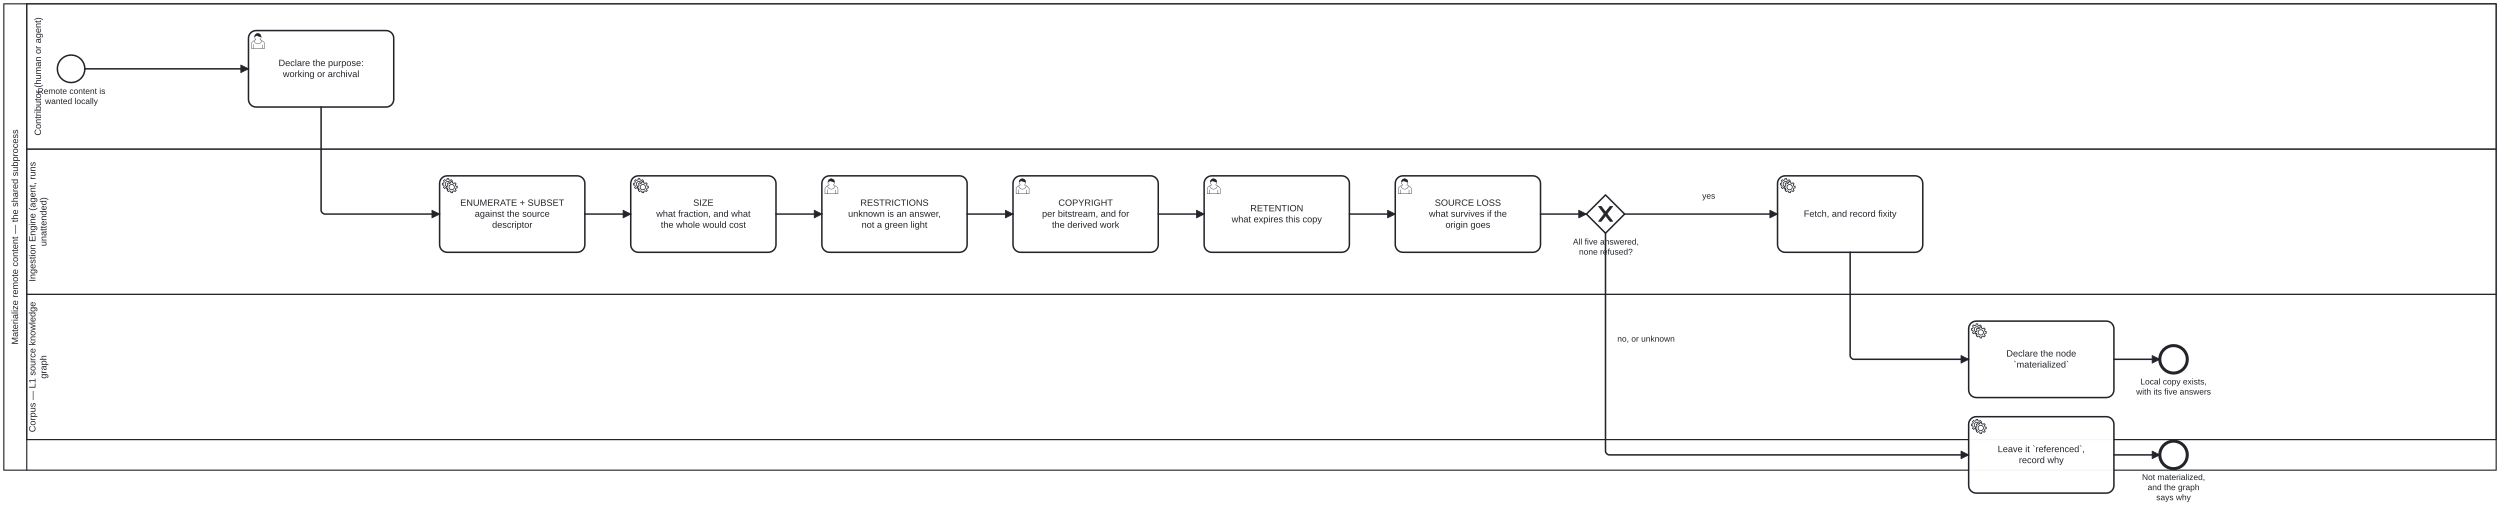
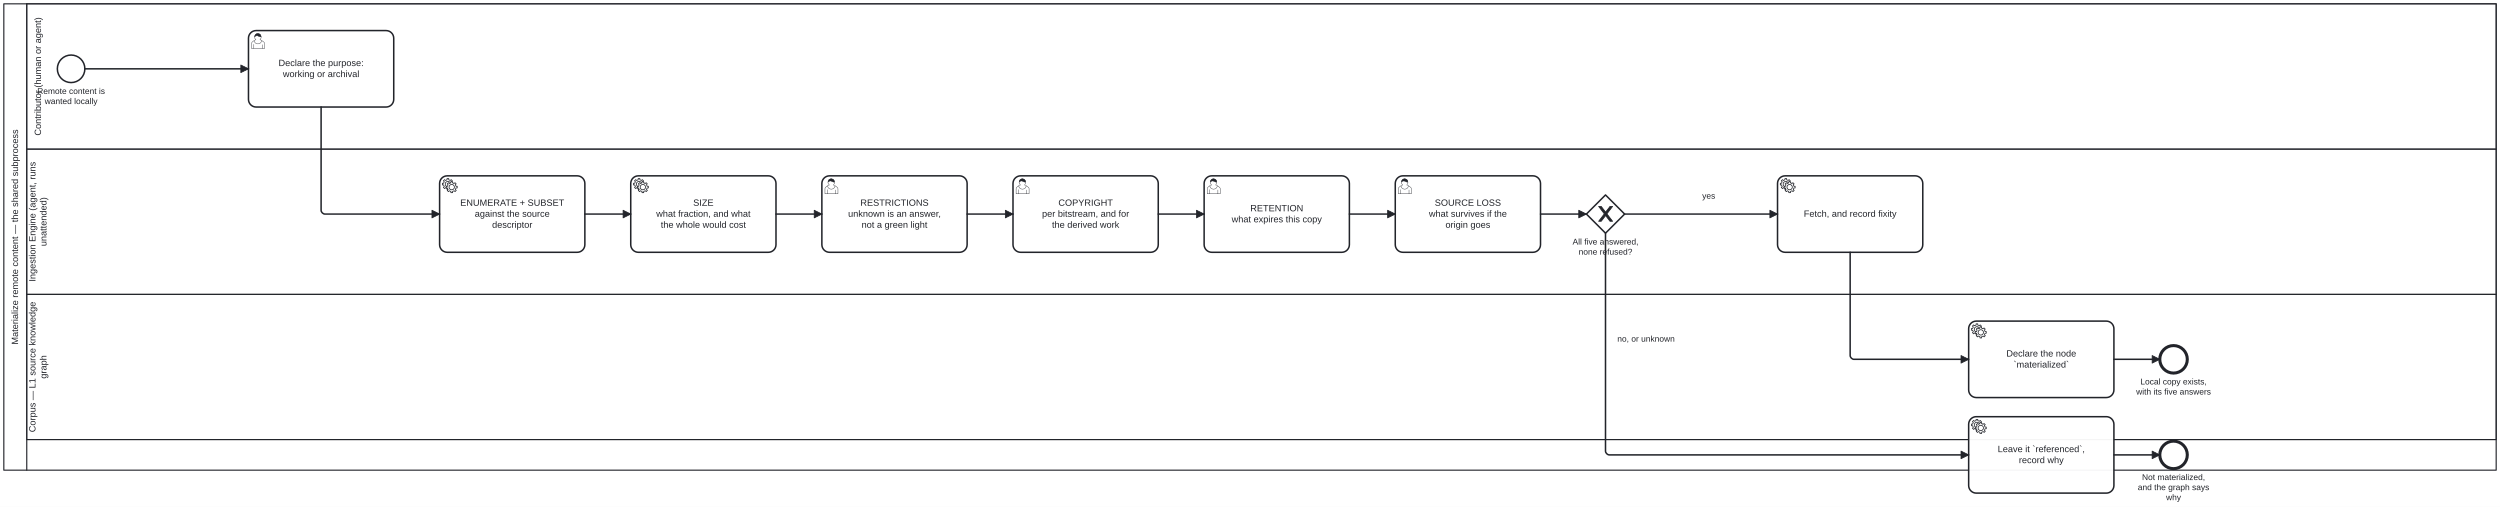
<svg xmlns="http://www.w3.org/2000/svg" width="100%" style="max-width:100%;height:auto" viewBox="125 55 3270 663" version="1.1">
  <rect x="125" y="55" width="3270" height="663" fill="#ffffff" />
  <g class="djs-group">
    <g class="djs-element djs-shape" data-element-id="Participant_MaterializeRemote" style="display: block;" transform="matrix(1 0 0 1 130 60)">
      <g class="djs-visual">
        <rect x="0" y="0" width="3260" height="610" rx="0" ry="0" style="stroke-linecap: round; stroke-linejoin: round; stroke: rgb(34, 36, 42); stroke-width: 1.5px; fill: white; fill-opacity: 0.95;" />
        <path style="fill: none; stroke-linecap: round; stroke-linejoin: round; stroke: rgb(34, 36, 42); stroke-width: 1.5px;" d="M30,0L30,610" />
        <text lineHeight="1.2" class="djs-label" style="font-family: Arial, sans-serif; font-size: 12px; font-weight: normal; fill: rgb(34, 36, 42);" transform="matrix(-1.83697e-16 -1 1 -1.83697e-16 0 610)">
          <tspan x="164.264" y="18.6">Materialize remote content — the shared subprocess</tspan>
        </text>
      </g>
      <rect class="djs-hit djs-hit-all" x="0" y="0" width="3260" height="610" style="fill: none; stroke-opacity: 0; stroke: white; stroke-width: 15px;" />
    </g>
    <g class="djs-children">
      <g class="djs-group">
        <g class="djs-element djs-shape" data-element-id="Lane_2" style="display: block;" transform="matrix(1 0 0 1 160 440)">
          <g class="djs-visual">
            <rect x="0" y="0" width="3230" height="190" rx="0" ry="0" style="stroke-linecap: round; stroke-linejoin: round; stroke: rgb(34, 36, 42); stroke-width: 1.5px; fill: white; fill-opacity: 0.25;" />
            <text lineHeight="1.2" class="djs-label" style="font-family: Arial, sans-serif; font-size: 12px; font-weight: normal; fill: rgb(34, 36, 42);" transform="matrix(-1.83697e-16 -1 1 -1.83697e-16 0 190)">
              <tspan x="9.62" y="11.4">Corpus — L1 source knowledge </tspan>
              <tspan x="79.654" y="25.8">graph</tspan>
            </text>
          </g>
          <rect class="djs-hit djs-hit-all" x="0" y="0" width="3230" height="190" style="fill: none; stroke-opacity: 0; stroke: white; stroke-width: 15px;" />
        </g>
      </g>
      <g class="djs-group">
        <g class="djs-element djs-shape" data-element-id="Lane_1" style="display: block;" transform="matrix(1 0 0 1 160 250)">
          <g class="djs-visual">
            <rect x="0" y="0" width="3230" height="190" rx="0" ry="0" style="stroke-linecap: round; stroke-linejoin: round; stroke: rgb(34, 36, 42); stroke-width: 1.5px; fill: white; fill-opacity: 0.25;" />
            <text lineHeight="1.2" class="djs-label" style="font-family: Arial, sans-serif; font-size: 12px; font-weight: normal; fill: rgb(34, 36, 42);" transform="matrix(-1.83697e-16 -1 1 -1.83697e-16 0 190)">
              <tspan x="16.613" y="11.4">Ingestion Engine (agent, runs </tspan>
              <tspan x="62.973" y="25.8">unattended)</tspan>
            </text>
          </g>
          <rect class="djs-hit djs-hit-all" x="0" y="0" width="3230" height="190" style="fill: none; stroke-opacity: 0; stroke: white; stroke-width: 15px;" />
        </g>
      </g>
      <g class="djs-group">
        <g class="djs-element djs-shape" data-element-id="Lane_0" style="display: block;" transform="matrix(1 0 0 1 160 60)">
          <g class="djs-visual">
            <rect x="0" y="0" width="3230" height="190" rx="0" ry="0" style="stroke-linecap: round; stroke-linejoin: round; stroke: rgb(34, 36, 42); stroke-width: 1.5px; fill: white; fill-opacity: 0.25;" />
            <text lineHeight="1.2" class="djs-label" style="font-family: Arial, sans-serif; font-size: 12px; font-weight: normal; fill: rgb(34, 36, 42);" transform="matrix(-1.83697e-16 -1 1 -1.83697e-16 0 190)">
              <tspan x="17.627" y="18.6">Contributor (human or agent)</tspan>
            </text>
          </g>
          <rect class="djs-hit djs-hit-all" x="0" y="0" width="3230" height="190" style="fill: none; stroke-opacity: 0; stroke: white; stroke-width: 15px;" />
        </g>
      </g>
      <g class="djs-group">
        <g class="djs-element djs-shape" data-element-id="StartEvent_Asked" style="display: block;" transform="matrix(1 0 0 1 200 127)">
          <g class="djs-visual">
            <circle cx="18" cy="18" r="18" style="stroke-linecap: round; stroke-linejoin: round; stroke: rgb(34, 36, 42); stroke-width: 2px; fill: white; fill-opacity: 0.95;" />
          </g>
          <rect class="djs-hit djs-hit-all" x="0" y="0" width="36" height="36" style="fill: none; stroke-opacity: 0; stroke: white; stroke-width: 15px;" />
        </g>
      </g>
      <g class="djs-group">
-         <g class="djs-element djs-shape" data-element-id="StartEvent_Asked_label" style="display: block;" transform="matrix(1 0 0 1 174 168)">
-           <g class="djs-visual">
-             <text lineHeight="1.2" class="djs-label" style="font-family: Arial, sans-serif; font-size: 11px; font-weight: normal; fill: rgb(34, 36, 42);">
-               <tspan x="0.172" y="9.9">Remote content is</tspan>
-               <tspan x="9.953" y="23.1">wanted locally</tspan>
-             </text>
-           </g>
-           <rect class="djs-hit djs-hit-all" x="0" y="0" width="89" height="27" style="fill: none; stroke-opacity: 0; stroke: white; stroke-width: 15px;" />
+         <g class="djs-element djs-shape" data-element-id="StartEvent_Asked_label" style="display: block;" transform="matrix(1 0 0 1 160 168)">
+           <g class="djs-visual">
+             <text lineHeight="1.2" class="djs-label" style="font-family: Arial, sans-serif; font-size: 11px; font-weight: normal; fill: rgb(34, 36, 42);">
+               <tspan x="13.672" y="9.9">Remote content is </tspan>
+               <tspan x="23.453" y="23.1">wanted locally</tspan>
+             </text>
+           </g>
+           <rect class="djs-hit djs-hit-all" x="0" y="0" width="116" height="27" style="fill: none; stroke-opacity: 0; stroke: white; stroke-width: 15px;" />
        </g>
      </g>
      <g class="djs-group">
        <g class="djs-element djs-shape" data-element-id="Task_Purpose" style="display: block;" transform="matrix(1 0 0 1 450 95)">
          <g class="djs-visual">
            <rect x="0" y="0" width="190" height="100" rx="10" ry="10" style="stroke-linecap: round; stroke-linejoin: round; stroke: rgb(34, 36, 42); stroke-width: 2px; fill: white; fill-opacity: 0.95;" />
            <text lineHeight="1.2" class="djs-label" style="font-family: Arial, sans-serif; font-size: 12px; font-weight: normal; fill: rgb(34, 36, 42);">
              <tspan x="39.301" y="46.4">Declare the purpose:</tspan>
              <tspan x="44.981" y="60.8">working or archival</tspan>
            </text>
            <path d="m 15,12 c 0.909,-0.845 1.594,-2.049 1.594,-3.385 0,-2.554 -1.805,-4.622 -4.357,-4.622 -2.552,0 -4.288,2.068 -4.288,4.622 0,1.348 0.974,2.562 1.896,3.405 -0.529,0.187 -5.669,2.097 -5.794,4.756 v 6.718 h 17 v -6.718 c 0,-2.298 -5.528,-4.595 -6.051,-4.776 zm -8,6 l 0,5.5 m 11,0 l 0,-5" style="fill: white; stroke-linecap: round; stroke-linejoin: round; stroke: rgb(34, 36, 42); stroke-width: 0.5px;" />
            <path d="m 15,12 m 2.162,1.009 c 0,2.447 -2.158,4.431 -4.821,4.431 -2.665,0 -4.822,-1.981 -4.822,-4.431 " style="fill: white; stroke-linecap: round; stroke-linejoin: round; stroke: rgb(34, 36, 42); stroke-width: 0.5px;" />
            <path d="m 15,12 m -6.9,-3.80 c 0,0 2.251,-2.358 4.274,-1.177 2.024,1.181 4.221,1.537 4.124,0.965 -0.098,-0.57 -0.117,-3.791 -4.191,-4.136 -3.575,0.001 -4.208,3.367 -4.207,4.348 z" style="fill: rgb(34, 36, 42); stroke-linecap: round; stroke-linejoin: round; stroke: rgb(34, 36, 42); stroke-width: 0.5px;" />
          </g>
          <rect class="djs-hit djs-hit-all" x="0" y="0" width="190" height="100" style="fill: none; stroke-opacity: 0; stroke: white; stroke-width: 15px;" />
        </g>
      </g>
      <g class="djs-group">
        <g class="djs-element djs-shape" data-element-id="Task_Enumerate" style="display: block;" transform="matrix(1 0 0 1 700 285)">
          <g class="djs-visual">
            <rect x="0" y="0" width="190" height="100" rx="10" ry="10" style="stroke-linecap: round; stroke-linejoin: round; stroke: rgb(34, 36, 42); stroke-width: 2px; fill: white; fill-opacity: 0.95;" />
            <text lineHeight="1.2" class="djs-label" style="font-family: Arial, sans-serif; font-size: 12px; font-weight: normal; fill: rgb(34, 36, 42);">
              <tspan x="26.932" y="39.2">ENUMERATE + SUBSET</tspan>
              <tspan x="45.969" y="53.6">against the source</tspan>
              <tspan x="68.656" y="68">descriptor</tspan>
            </text>
            <circle cx="5" cy="5" r="5" transform="translate(6, 6)" style="stroke-linecap: round; stroke-linejoin: round; stroke: none; stroke-width: 2px; fill: white;" />
            <path d="m 12,18 v -1.713 c 0.352,-0.07 0.704,-0.178 1.048,-0.321 0.344,-0.145 0.666,-0.321 0.966,-0.521 l 1.194,1.18 1.567,-1.577 -1.195,-1.18 c 0.403,-0.614 0.683,-1.299 0.825,-2.018 l 1.622,-0.01 v -2.22 l -1.637,0.01 c -0.073,-0.352 -0.178,-0.7 -0.324,-1.044 -0.145,-0.344 -0.321,-0.664 -0.523,-0.962 l 1.131,-1.136 -1.583,-1.563 -1.13,1.136 c -0.614,-0.401 -1.303,-0.681 -2.023,-0.822 l 0.009,-1.619 h -2.241 l 0.004,1.631 c -0.354,0.074 -0.705,0.18 -1.05,0.324 -0.344,0.144 -0.665,0.321 -0.964,0.52 l -1.17,-1.158 -1.567,1.579 1.168,1.157 c -0.403,0.613 -0.683,1.298 -0.825,2.017 l -1.659,0.003 v 2.222 l 1.672,-0.006 c 0.073,0.351 0.18,0.702 0.324,1.045 0.145,0.344 0.321,0.664 0.523,0.961 l -1.199,1.197 1.584,1.56 1.196,-1.193 c 0.614,0.403 1.303,0.682 2.023,0.823 l 7.19e-4,1.699 h 2.227 z m 0.221,-3.996 c -1.789,0.75 -3.858,-0.093 -4.61,-1.874 -0.752,-1.783 0.091,-3.846 1.88,-4.596 1.788,-0.749 3.857,0.093 4.609,1.874 0.752,1.782 -0.091,3.846 -1.88,4.596 z" style="fill: white; stroke-linecap: round; stroke-linejoin: round; stroke: rgb(34, 36, 42); stroke-width: 1px;" />
            <circle cx="5" cy="5" r="5" transform="translate(11, 10)" style="stroke-linecap: round; stroke-linejoin: round; stroke: none; stroke-width: 2px; fill: white;" />
            <path d="m 17,22 v -1.713 c 0.352,-0.07 0.704,-0.178 1.048,-0.321 0.344,-0.145 0.666,-0.321 0.966,-0.521 l 1.194,1.18 1.567,-1.577 -1.195,-1.18 c 0.403,-0.614 0.683,-1.299 0.825,-2.018 l 1.622,-0.01 v -2.22 l -1.637,0.01 c -0.073,-0.352 -0.178,-0.7 -0.324,-1.044 -0.145,-0.344 -0.321,-0.664 -0.523,-0.962 l 1.131,-1.136 -1.583,-1.563 -1.13,1.136 c -0.614,-0.401 -1.303,-0.681 -2.023,-0.822 l 0.009,-1.619 h -2.241 l 0.004,1.631 c -0.354,0.074 -0.705,0.18 -1.05,0.324 -0.344,0.144 -0.665,0.321 -0.964,0.52 l -1.17,-1.158 -1.567,1.579 1.168,1.157 c -0.403,0.613 -0.683,1.298 -0.825,2.017 l -1.659,0.003 v 2.222 l 1.672,-0.006 c 0.073,0.351 0.18,0.702 0.324,1.045 0.145,0.344 0.321,0.664 0.523,0.961 l -1.199,1.197 1.584,1.56 1.196,-1.193 c 0.614,0.403 1.303,0.682 2.023,0.823 l 7.19e-4,1.699 h 2.227 z m 0.221,-3.996 c -1.789,0.75 -3.858,-0.093 -4.61,-1.874 -0.752,-1.783 0.091,-3.846 1.88,-4.596 1.788,-0.749 3.857,0.093 4.609,1.874 0.752,1.782 -0.091,3.846 -1.88,4.596 z" style="fill: white; stroke-linecap: round; stroke-linejoin: round; stroke: rgb(34, 36, 42); stroke-width: 1px;" />
          </g>
          <rect class="djs-hit djs-hit-all" x="0" y="0" width="190" height="100" style="fill: none; stroke-opacity: 0; stroke: white; stroke-width: 15px;" />
        </g>
      </g>
      <g class="djs-group">
        <g class="djs-element djs-shape" data-element-id="Task_Size" style="display: block;" transform="matrix(1 0 0 1 950 285)">
          <g class="djs-visual">
            <rect x="0" y="0" width="190" height="100" rx="10" ry="10" style="stroke-linecap: round; stroke-linejoin: round; stroke: rgb(34, 36, 42); stroke-width: 2px; fill: white; fill-opacity: 0.95;" />
            <text lineHeight="1.2" class="djs-label" style="font-family: Arial, sans-serif; font-size: 12px; font-weight: normal; fill: rgb(34, 36, 42);">
              <tspan x="81.664" y="39.2">SIZE</tspan>
              <tspan x="33.298" y="53.6">what fraction, and what</tspan>
              <tspan x="39.301" y="68">the whole would cost</tspan>
            </text>
            <circle cx="5" cy="5" r="5" transform="translate(6, 6)" style="stroke-linecap: round; stroke-linejoin: round; stroke: none; stroke-width: 2px; fill: white;" />
            <path d="m 12,18 v -1.713 c 0.352,-0.07 0.704,-0.178 1.048,-0.321 0.344,-0.145 0.666,-0.321 0.966,-0.521 l 1.194,1.18 1.567,-1.577 -1.195,-1.18 c 0.403,-0.614 0.683,-1.299 0.825,-2.018 l 1.622,-0.01 v -2.22 l -1.637,0.01 c -0.073,-0.352 -0.178,-0.7 -0.324,-1.044 -0.145,-0.344 -0.321,-0.664 -0.523,-0.962 l 1.131,-1.136 -1.583,-1.563 -1.13,1.136 c -0.614,-0.401 -1.303,-0.681 -2.023,-0.822 l 0.009,-1.619 h -2.241 l 0.004,1.631 c -0.354,0.074 -0.705,0.18 -1.05,0.324 -0.344,0.144 -0.665,0.321 -0.964,0.52 l -1.17,-1.158 -1.567,1.579 1.168,1.157 c -0.403,0.613 -0.683,1.298 -0.825,2.017 l -1.659,0.003 v 2.222 l 1.672,-0.006 c 0.073,0.351 0.18,0.702 0.324,1.045 0.145,0.344 0.321,0.664 0.523,0.961 l -1.199,1.197 1.584,1.56 1.196,-1.193 c 0.614,0.403 1.303,0.682 2.023,0.823 l 7.19e-4,1.699 h 2.227 z m 0.221,-3.996 c -1.789,0.75 -3.858,-0.093 -4.61,-1.874 -0.752,-1.783 0.091,-3.846 1.88,-4.596 1.788,-0.749 3.857,0.093 4.609,1.874 0.752,1.782 -0.091,3.846 -1.88,4.596 z" style="fill: white; stroke-linecap: round; stroke-linejoin: round; stroke: rgb(34, 36, 42); stroke-width: 1px;" />
            <circle cx="5" cy="5" r="5" transform="translate(11, 10)" style="stroke-linecap: round; stroke-linejoin: round; stroke: none; stroke-width: 2px; fill: white;" />
            <path d="m 17,22 v -1.713 c 0.352,-0.07 0.704,-0.178 1.048,-0.321 0.344,-0.145 0.666,-0.321 0.966,-0.521 l 1.194,1.18 1.567,-1.577 -1.195,-1.18 c 0.403,-0.614 0.683,-1.299 0.825,-2.018 l 1.622,-0.01 v -2.22 l -1.637,0.01 c -0.073,-0.352 -0.178,-0.7 -0.324,-1.044 -0.145,-0.344 -0.321,-0.664 -0.523,-0.962 l 1.131,-1.136 -1.583,-1.563 -1.13,1.136 c -0.614,-0.401 -1.303,-0.681 -2.023,-0.822 l 0.009,-1.619 h -2.241 l 0.004,1.631 c -0.354,0.074 -0.705,0.18 -1.05,0.324 -0.344,0.144 -0.665,0.321 -0.964,0.52 l -1.17,-1.158 -1.567,1.579 1.168,1.157 c -0.403,0.613 -0.683,1.298 -0.825,2.017 l -1.659,0.003 v 2.222 l 1.672,-0.006 c 0.073,0.351 0.18,0.702 0.324,1.045 0.145,0.344 0.321,0.664 0.523,0.961 l -1.199,1.197 1.584,1.56 1.196,-1.193 c 0.614,0.403 1.303,0.682 2.023,0.823 l 7.19e-4,1.699 h 2.227 z m 0.221,-3.996 c -1.789,0.75 -3.858,-0.093 -4.61,-1.874 -0.752,-1.783 0.091,-3.846 1.88,-4.596 1.788,-0.749 3.857,0.093 4.609,1.874 0.752,1.782 -0.091,3.846 -1.88,4.596 z" style="fill: white; stroke-linecap: round; stroke-linejoin: round; stroke: rgb(34, 36, 42); stroke-width: 1px;" />
          </g>
          <rect class="djs-hit djs-hit-all" x="0" y="0" width="190" height="100" style="fill: none; stroke-opacity: 0; stroke: white; stroke-width: 15px;" />
        </g>
      </g>
      <g class="djs-group">
        <g class="djs-element djs-shape" data-element-id="Task_Restrictions" style="display: block;" transform="matrix(1 0 0 1 1200 285)">
          <g class="djs-visual">
            <rect x="0" y="0" width="190" height="100" rx="10" ry="10" style="stroke-linecap: round; stroke-linejoin: round; stroke: rgb(34, 36, 42); stroke-width: 2px; fill: white; fill-opacity: 0.95;" />
            <text lineHeight="1.2" class="djs-label" style="font-family: Arial, sans-serif; font-size: 12px; font-weight: normal; fill: rgb(34, 36, 42);">
              <tspan x="50.331" y="39.2">RESTRICTIONS</tspan>
              <tspan x="34.297" y="53.6">unknown is an answer,</tspan>
              <tspan x="51.969" y="68">not a green light</tspan>
            </text>
            <path d="m 15,12 c 0.909,-0.845 1.594,-2.049 1.594,-3.385 0,-2.554 -1.805,-4.622 -4.357,-4.622 -2.552,0 -4.288,2.068 -4.288,4.622 0,1.348 0.974,2.562 1.896,3.405 -0.529,0.187 -5.669,2.097 -5.794,4.756 v 6.718 h 17 v -6.718 c 0,-2.298 -5.528,-4.595 -6.051,-4.776 zm -8,6 l 0,5.5 m 11,0 l 0,-5" style="fill: white; stroke-linecap: round; stroke-linejoin: round; stroke: rgb(34, 36, 42); stroke-width: 0.5px;" />
            <path d="m 15,12 m 2.162,1.009 c 0,2.447 -2.158,4.431 -4.821,4.431 -2.665,0 -4.822,-1.981 -4.822,-4.431 " style="fill: white; stroke-linecap: round; stroke-linejoin: round; stroke: rgb(34, 36, 42); stroke-width: 0.5px;" />
            <path d="m 15,12 m -6.9,-3.80 c 0,0 2.251,-2.358 4.274,-1.177 2.024,1.181 4.221,1.537 4.124,0.965 -0.098,-0.57 -0.117,-3.791 -4.191,-4.136 -3.575,0.001 -4.208,3.367 -4.207,4.348 z" style="fill: rgb(34, 36, 42); stroke-linecap: round; stroke-linejoin: round; stroke: rgb(34, 36, 42); stroke-width: 0.5px;" />
          </g>
          <rect class="djs-hit djs-hit-all" x="0" y="0" width="190" height="100" style="fill: none; stroke-opacity: 0; stroke: white; stroke-width: 15px;" />
        </g>
      </g>
      <g class="djs-group">
        <g class="djs-element djs-shape" data-element-id="Task_Copyright" style="display: block;" transform="matrix(1 0 0 1 1450 285)">
          <g class="djs-visual">
            <rect x="0" y="0" width="190" height="100" rx="10" ry="10" style="stroke-linecap: round; stroke-linejoin: round; stroke: rgb(34, 36, 42); stroke-width: 2px; fill: white; fill-opacity: 0.95;" />
            <text lineHeight="1.2" class="djs-label" style="font-family: Arial, sans-serif; font-size: 12px; font-weight: normal; fill: rgb(34, 36, 42);">
              <tspan x="59.331" y="39.2">COPYRIGHT</tspan>
              <tspan x="37.974" y="53.6">per bitstream, and for</tspan>
              <tspan x="50.979" y="68">the derived work</tspan>
            </text>
            <path d="m 15,12 c 0.909,-0.845 1.594,-2.049 1.594,-3.385 0,-2.554 -1.805,-4.622 -4.357,-4.622 -2.552,0 -4.288,2.068 -4.288,4.622 0,1.348 0.974,2.562 1.896,3.405 -0.529,0.187 -5.669,2.097 -5.794,4.756 v 6.718 h 17 v -6.718 c 0,-2.298 -5.528,-4.595 -6.051,-4.776 zm -8,6 l 0,5.5 m 11,0 l 0,-5" style="fill: white; stroke-linecap: round; stroke-linejoin: round; stroke: rgb(34, 36, 42); stroke-width: 0.5px;" />
            <path d="m 15,12 m 2.162,1.009 c 0,2.447 -2.158,4.431 -4.821,4.431 -2.665,0 -4.822,-1.981 -4.822,-4.431 " style="fill: white; stroke-linecap: round; stroke-linejoin: round; stroke: rgb(34, 36, 42); stroke-width: 0.5px;" />
            <path d="m 15,12 m -6.9,-3.80 c 0,0 2.251,-2.358 4.274,-1.177 2.024,1.181 4.221,1.537 4.124,0.965 -0.098,-0.57 -0.117,-3.791 -4.191,-4.136 -3.575,0.001 -4.208,3.367 -4.207,4.348 z" style="fill: rgb(34, 36, 42); stroke-linecap: round; stroke-linejoin: round; stroke: rgb(34, 36, 42); stroke-width: 0.5px;" />
          </g>
          <rect class="djs-hit djs-hit-all" x="0" y="0" width="190" height="100" style="fill: none; stroke-opacity: 0; stroke: white; stroke-width: 15px;" />
        </g>
      </g>
      <g class="djs-group">
        <g class="djs-element djs-shape" data-element-id="Task_Retention" style="display: block;" transform="matrix(1 0 0 1 1700 285)">
          <g class="djs-visual">
            <rect x="0" y="0" width="190" height="100" rx="10" ry="10" style="stroke-linecap: round; stroke-linejoin: round; stroke: rgb(34, 36, 42); stroke-width: 2px; fill: white; fill-opacity: 0.95;" />
            <text lineHeight="1.2" class="djs-label" style="font-family: Arial, sans-serif; font-size: 12px; font-weight: normal; fill: rgb(34, 36, 42);">
              <tspan x="60.333" y="46.4">RETENTION</tspan>
              <tspan x="35.973" y="60.8">what expires this copy</tspan>
            </text>
            <path d="m 15,12 c 0.909,-0.845 1.594,-2.049 1.594,-3.385 0,-2.554 -1.805,-4.622 -4.357,-4.622 -2.552,0 -4.288,2.068 -4.288,4.622 0,1.348 0.974,2.562 1.896,3.405 -0.529,0.187 -5.669,2.097 -5.794,4.756 v 6.718 h 17 v -6.718 c 0,-2.298 -5.528,-4.595 -6.051,-4.776 zm -8,6 l 0,5.5 m 11,0 l 0,-5" style="fill: white; stroke-linecap: round; stroke-linejoin: round; stroke: rgb(34, 36, 42); stroke-width: 0.5px;" />
            <path d="m 15,12 m 2.162,1.009 c 0,2.447 -2.158,4.431 -4.821,4.431 -2.665,0 -4.822,-1.981 -4.822,-4.431 " style="fill: white; stroke-linecap: round; stroke-linejoin: round; stroke: rgb(34, 36, 42); stroke-width: 0.5px;" />
            <path d="m 15,12 m -6.9,-3.80 c 0,0 2.251,-2.358 4.274,-1.177 2.024,1.181 4.221,1.537 4.124,0.965 -0.098,-0.57 -0.117,-3.791 -4.191,-4.136 -3.575,0.001 -4.208,3.367 -4.207,4.348 z" style="fill: rgb(34, 36, 42); stroke-linecap: round; stroke-linejoin: round; stroke: rgb(34, 36, 42); stroke-width: 0.5px;" />
          </g>
          <rect class="djs-hit djs-hit-all" x="0" y="0" width="190" height="100" style="fill: none; stroke-opacity: 0; stroke: white; stroke-width: 15px;" />
        </g>
      </g>
      <g class="djs-group">
        <g class="djs-element djs-shape" data-element-id="Task_SourceLoss" style="display: block;" transform="matrix(1 0 0 1 1950 285)">
          <g class="djs-visual">
            <rect x="0" y="0" width="190" height="100" rx="10" ry="10" style="stroke-linecap: round; stroke-linejoin: round; stroke: rgb(34, 36, 42); stroke-width: 2px; fill: white; fill-opacity: 0.95;" />
            <text lineHeight="1.2" class="djs-label" style="font-family: Arial, sans-serif; font-size: 12px; font-weight: normal; fill: rgb(34, 36, 42);">
              <tspan x="51.655" y="39.2">SOURCE LOSS</tspan>
              <tspan x="43.979" y="53.6">what survives if the</tspan>
              <tspan x="65.647" y="68">origin goes</tspan>
            </text>
            <path d="m 15,12 c 0.909,-0.845 1.594,-2.049 1.594,-3.385 0,-2.554 -1.805,-4.622 -4.357,-4.622 -2.552,0 -4.288,2.068 -4.288,4.622 0,1.348 0.974,2.562 1.896,3.405 -0.529,0.187 -5.669,2.097 -5.794,4.756 v 6.718 h 17 v -6.718 c 0,-2.298 -5.528,-4.595 -6.051,-4.776 zm -8,6 l 0,5.5 m 11,0 l 0,-5" style="fill: white; stroke-linecap: round; stroke-linejoin: round; stroke: rgb(34, 36, 42); stroke-width: 0.5px;" />
            <path d="m 15,12 m 2.162,1.009 c 0,2.447 -2.158,4.431 -4.821,4.431 -2.665,0 -4.822,-1.981 -4.822,-4.431 " style="fill: white; stroke-linecap: round; stroke-linejoin: round; stroke: rgb(34, 36, 42); stroke-width: 0.5px;" />
            <path d="m 15,12 m -6.9,-3.80 c 0,0 2.251,-2.358 4.274,-1.177 2.024,1.181 4.221,1.537 4.124,0.965 -0.098,-0.57 -0.117,-3.791 -4.191,-4.136 -3.575,0.001 -4.208,3.367 -4.207,4.348 z" style="fill: rgb(34, 36, 42); stroke-linecap: round; stroke-linejoin: round; stroke: rgb(34, 36, 42); stroke-width: 0.5px;" />
          </g>
          <rect class="djs-hit djs-hit-all" x="0" y="0" width="190" height="100" style="fill: none; stroke-opacity: 0; stroke: white; stroke-width: 15px;" />
        </g>
      </g>
      <g class="djs-group">
        <g class="djs-element djs-shape" data-element-id="Gateway_Gates" style="display: block;" transform="matrix(1 0 0 1 2200 310)">
          <g class="djs-visual">
            <polygon points="25,0 50,25 25,50 0,25" style="stroke-linecap: round; stroke-linejoin: round; stroke: rgb(34, 36, 42); stroke-width: 2px; fill: white; fill-opacity: 0.95;" />
            <path d="m 16,15 7.429,9.714 -7.429,9.714 3.429,0 5.714,-7.464 5.714,7.464 3.429,0 -7.429,-9.714 7.429,-9.714 -3.429,0 -5.714,7.464 -5.714,-7.464 -3.429,0 z" style="fill: rgb(34, 36, 42); stroke-linecap: round; stroke-linejoin: round; stroke: rgb(34, 36, 42); stroke-width: 1px;" />
          </g>
          <rect class="djs-hit djs-hit-all" x="0" y="0" width="50" height="50" style="fill: none; stroke-opacity: 0; stroke: white; stroke-width: 15px;" />
        </g>
      </g>
      <g class="djs-group">
-         <g class="djs-element djs-shape" data-element-id="Gateway_Gates_label" style="display: block;" transform="matrix(1 0 0 1 2182 365)">
-           <g class="djs-visual">
-             <text lineHeight="1.2" class="djs-label" style="font-family: Arial, sans-serif; font-size: 11px; font-weight: normal; fill: rgb(34, 36, 42);">
-               <tspan x="0.397" y="9.9">All five answered,</tspan>
-               <tspan x="8.333" y="23.1">none refused?</tspan>
-             </text>
-           </g>
-           <rect class="djs-hit djs-hit-all" x="0" y="0" width="87" height="27" style="fill: none; stroke-opacity: 0; stroke: white; stroke-width: 15px;" />
+         <g class="djs-element djs-shape" data-element-id="Gateway_Gates_label" style="display: block;" transform="matrix(1 0 0 1 2160 365)">
+           <g class="djs-visual">
+             <text lineHeight="1.2" class="djs-label" style="font-family: Arial, sans-serif; font-size: 11px; font-weight: normal; fill: rgb(34, 36, 42);">
+               <tspan x="21.897" y="9.9">All five answered,</tspan>
+               <tspan x="29.833" y="23.1">none refused?</tspan>
+             </text>
+           </g>
+           <rect class="djs-hit djs-hit-all" x="0" y="0" width="130" height="27" style="fill: none; stroke-opacity: 0; stroke: white; stroke-width: 15px;" />
        </g>
      </g>
      <g class="djs-group">
        <g class="djs-element djs-shape" data-element-id="Task_Fetch" style="display: block;" transform="matrix(1 0 0 1 2450 285)">
          <g class="djs-visual">
            <rect x="0" y="0" width="190" height="100" rx="10" ry="10" style="stroke-linecap: round; stroke-linejoin: round; stroke: rgb(34, 36, 42); stroke-width: 2px; fill: white; fill-opacity: 0.95;" />
            <text lineHeight="1.2" class="djs-label" style="font-family: Arial, sans-serif; font-size: 12px; font-weight: normal; fill: rgb(34, 36, 42);">
              <tspan x="34.309" y="53.6">Fetch, and record fixity</tspan>
            </text>
            <circle cx="5" cy="5" r="5" transform="translate(6, 6)" style="stroke-linecap: round; stroke-linejoin: round; stroke: none; stroke-width: 2px; fill: white;" />
            <path d="m 12,18 v -1.713 c 0.352,-0.07 0.704,-0.178 1.048,-0.321 0.344,-0.145 0.666,-0.321 0.966,-0.521 l 1.194,1.18 1.567,-1.577 -1.195,-1.18 c 0.403,-0.614 0.683,-1.299 0.825,-2.018 l 1.622,-0.01 v -2.22 l -1.637,0.01 c -0.073,-0.352 -0.178,-0.7 -0.324,-1.044 -0.145,-0.344 -0.321,-0.664 -0.523,-0.962 l 1.131,-1.136 -1.583,-1.563 -1.13,1.136 c -0.614,-0.401 -1.303,-0.681 -2.023,-0.822 l 0.009,-1.619 h -2.241 l 0.004,1.631 c -0.354,0.074 -0.705,0.18 -1.05,0.324 -0.344,0.144 -0.665,0.321 -0.964,0.52 l -1.17,-1.158 -1.567,1.579 1.168,1.157 c -0.403,0.613 -0.683,1.298 -0.825,2.017 l -1.659,0.003 v 2.222 l 1.672,-0.006 c 0.073,0.351 0.18,0.702 0.324,1.045 0.145,0.344 0.321,0.664 0.523,0.961 l -1.199,1.197 1.584,1.56 1.196,-1.193 c 0.614,0.403 1.303,0.682 2.023,0.823 l 7.19e-4,1.699 h 2.227 z m 0.221,-3.996 c -1.789,0.75 -3.858,-0.093 -4.61,-1.874 -0.752,-1.783 0.091,-3.846 1.88,-4.596 1.788,-0.749 3.857,0.093 4.609,1.874 0.752,1.782 -0.091,3.846 -1.88,4.596 z" style="fill: white; stroke-linecap: round; stroke-linejoin: round; stroke: rgb(34, 36, 42); stroke-width: 1px;" />
            <circle cx="5" cy="5" r="5" transform="translate(11, 10)" style="stroke-linecap: round; stroke-linejoin: round; stroke: none; stroke-width: 2px; fill: white;" />
            <path d="m 17,22 v -1.713 c 0.352,-0.07 0.704,-0.178 1.048,-0.321 0.344,-0.145 0.666,-0.321 0.966,-0.521 l 1.194,1.18 1.567,-1.577 -1.195,-1.18 c 0.403,-0.614 0.683,-1.299 0.825,-2.018 l 1.622,-0.01 v -2.22 l -1.637,0.01 c -0.073,-0.352 -0.178,-0.7 -0.324,-1.044 -0.145,-0.344 -0.321,-0.664 -0.523,-0.962 l 1.131,-1.136 -1.583,-1.563 -1.13,1.136 c -0.614,-0.401 -1.303,-0.681 -2.023,-0.822 l 0.009,-1.619 h -2.241 l 0.004,1.631 c -0.354,0.074 -0.705,0.18 -1.05,0.324 -0.344,0.144 -0.665,0.321 -0.964,0.52 l -1.17,-1.158 -1.567,1.579 1.168,1.157 c -0.403,0.613 -0.683,1.298 -0.825,2.017 l -1.659,0.003 v 2.222 l 1.672,-0.006 c 0.073,0.351 0.18,0.702 0.324,1.045 0.145,0.344 0.321,0.664 0.523,0.961 l -1.199,1.197 1.584,1.56 1.196,-1.193 c 0.614,0.403 1.303,0.682 2.023,0.823 l 7.19e-4,1.699 h 2.227 z m 0.221,-3.996 c -1.789,0.75 -3.858,-0.093 -4.61,-1.874 -0.752,-1.783 0.091,-3.846 1.88,-4.596 1.788,-0.749 3.857,0.093 4.609,1.874 0.752,1.782 -0.091,3.846 -1.88,4.596 z" style="fill: white; stroke-linecap: round; stroke-linejoin: round; stroke: rgb(34, 36, 42); stroke-width: 1px;" />
          </g>
          <rect class="djs-hit djs-hit-all" x="0" y="0" width="190" height="100" style="fill: none; stroke-opacity: 0; stroke: white; stroke-width: 15px;" />
        </g>
      </g>
      <g class="djs-group">
        <g class="djs-element djs-shape" data-element-id="Task_Declare" style="display: block;" transform="matrix(1 0 0 1 2700 475)">
          <g class="djs-visual">
            <rect x="0" y="0" width="190" height="100" rx="10" ry="10" style="stroke-linecap: round; stroke-linejoin: round; stroke: rgb(34, 36, 42); stroke-width: 2px; fill: white; fill-opacity: 0.95;" />
            <text lineHeight="1.2" class="djs-label" style="font-family: Arial, sans-serif; font-size: 12px; font-weight: normal; fill: rgb(34, 36, 42);">
              <tspan x="49.303" y="46.4">Declare the node</tspan>
              <tspan x="58.657" y="60.8">`materialized`</tspan>
            </text>
            <circle cx="5" cy="5" r="5" transform="translate(6, 6)" style="stroke-linecap: round; stroke-linejoin: round; stroke: none; stroke-width: 2px; fill: white;" />
            <path d="m 12,18 v -1.713 c 0.352,-0.07 0.704,-0.178 1.048,-0.321 0.344,-0.145 0.666,-0.321 0.966,-0.521 l 1.194,1.18 1.567,-1.577 -1.195,-1.18 c 0.403,-0.614 0.683,-1.299 0.825,-2.018 l 1.622,-0.01 v -2.22 l -1.637,0.01 c -0.073,-0.352 -0.178,-0.7 -0.324,-1.044 -0.145,-0.344 -0.321,-0.664 -0.523,-0.962 l 1.131,-1.136 -1.583,-1.563 -1.13,1.136 c -0.614,-0.401 -1.303,-0.681 -2.023,-0.822 l 0.009,-1.619 h -2.241 l 0.004,1.631 c -0.354,0.074 -0.705,0.18 -1.05,0.324 -0.344,0.144 -0.665,0.321 -0.964,0.52 l -1.17,-1.158 -1.567,1.579 1.168,1.157 c -0.403,0.613 -0.683,1.298 -0.825,2.017 l -1.659,0.003 v 2.222 l 1.672,-0.006 c 0.073,0.351 0.18,0.702 0.324,1.045 0.145,0.344 0.321,0.664 0.523,0.961 l -1.199,1.197 1.584,1.56 1.196,-1.193 c 0.614,0.403 1.303,0.682 2.023,0.823 l 7.19e-4,1.699 h 2.227 z m 0.221,-3.996 c -1.789,0.75 -3.858,-0.093 -4.61,-1.874 -0.752,-1.783 0.091,-3.846 1.88,-4.596 1.788,-0.749 3.857,0.093 4.609,1.874 0.752,1.782 -0.091,3.846 -1.88,4.596 z" style="fill: white; stroke-linecap: round; stroke-linejoin: round; stroke: rgb(34, 36, 42); stroke-width: 1px;" />
            <circle cx="5" cy="5" r="5" transform="translate(11, 10)" style="stroke-linecap: round; stroke-linejoin: round; stroke: none; stroke-width: 2px; fill: white;" />
            <path d="m 17,22 v -1.713 c 0.352,-0.07 0.704,-0.178 1.048,-0.321 0.344,-0.145 0.666,-0.321 0.966,-0.521 l 1.194,1.18 1.567,-1.577 -1.195,-1.18 c 0.403,-0.614 0.683,-1.299 0.825,-2.018 l 1.622,-0.01 v -2.22 l -1.637,0.01 c -0.073,-0.352 -0.178,-0.7 -0.324,-1.044 -0.145,-0.344 -0.321,-0.664 -0.523,-0.962 l 1.131,-1.136 -1.583,-1.563 -1.13,1.136 c -0.614,-0.401 -1.303,-0.681 -2.023,-0.822 l 0.009,-1.619 h -2.241 l 0.004,1.631 c -0.354,0.074 -0.705,0.18 -1.05,0.324 -0.344,0.144 -0.665,0.321 -0.964,0.52 l -1.17,-1.158 -1.567,1.579 1.168,1.157 c -0.403,0.613 -0.683,1.298 -0.825,2.017 l -1.659,0.003 v 2.222 l 1.672,-0.006 c 0.073,0.351 0.18,0.702 0.324,1.045 0.145,0.344 0.321,0.664 0.523,0.961 l -1.199,1.197 1.584,1.56 1.196,-1.193 c 0.614,0.403 1.303,0.682 2.023,0.823 l 7.19e-4,1.699 h 2.227 z m 0.221,-3.996 c -1.789,0.75 -3.858,-0.093 -4.61,-1.874 -0.752,-1.783 0.091,-3.846 1.88,-4.596 1.788,-0.749 3.857,0.093 4.609,1.874 0.752,1.782 -0.091,3.846 -1.88,4.596 z" style="fill: white; stroke-linecap: round; stroke-linejoin: round; stroke: rgb(34, 36, 42); stroke-width: 1px;" />
          </g>
          <rect class="djs-hit djs-hit-all" x="0" y="0" width="190" height="100" style="fill: none; stroke-opacity: 0; stroke: white; stroke-width: 15px;" />
        </g>
      </g>
      <g class="djs-group">
        <g class="djs-element djs-shape" data-element-id="Task_StayRef" style="display: block;" transform="matrix(1 0 0 1 2700 600)">
          <g class="djs-visual">
            <rect x="0" y="0" width="190" height="100" rx="10" ry="10" style="stroke-linecap: round; stroke-linejoin: round; stroke: rgb(34, 36, 42); stroke-width: 2px; fill: white; fill-opacity: 0.95;" />
            <text lineHeight="1.2" class="djs-label" style="font-family: Arial, sans-serif; font-size: 12px; font-weight: normal; fill: rgb(34, 36, 42);">
              <tspan x="37.971" y="46.4">Leave it `referenced`,</tspan>
              <tspan x="65.656" y="60.8">record why</tspan>
            </text>
            <circle cx="5" cy="5" r="5" transform="translate(6, 6)" style="stroke-linecap: round; stroke-linejoin: round; stroke: none; stroke-width: 2px; fill: white;" />
            <path d="m 12,18 v -1.713 c 0.352,-0.07 0.704,-0.178 1.048,-0.321 0.344,-0.145 0.666,-0.321 0.966,-0.521 l 1.194,1.18 1.567,-1.577 -1.195,-1.18 c 0.403,-0.614 0.683,-1.299 0.825,-2.018 l 1.622,-0.01 v -2.22 l -1.637,0.01 c -0.073,-0.352 -0.178,-0.7 -0.324,-1.044 -0.145,-0.344 -0.321,-0.664 -0.523,-0.962 l 1.131,-1.136 -1.583,-1.563 -1.13,1.136 c -0.614,-0.401 -1.303,-0.681 -2.023,-0.822 l 0.009,-1.619 h -2.241 l 0.004,1.631 c -0.354,0.074 -0.705,0.18 -1.05,0.324 -0.344,0.144 -0.665,0.321 -0.964,0.52 l -1.17,-1.158 -1.567,1.579 1.168,1.157 c -0.403,0.613 -0.683,1.298 -0.825,2.017 l -1.659,0.003 v 2.222 l 1.672,-0.006 c 0.073,0.351 0.18,0.702 0.324,1.045 0.145,0.344 0.321,0.664 0.523,0.961 l -1.199,1.197 1.584,1.56 1.196,-1.193 c 0.614,0.403 1.303,0.682 2.023,0.823 l 7.19e-4,1.699 h 2.227 z m 0.221,-3.996 c -1.789,0.75 -3.858,-0.093 -4.61,-1.874 -0.752,-1.783 0.091,-3.846 1.88,-4.596 1.788,-0.749 3.857,0.093 4.609,1.874 0.752,1.782 -0.091,3.846 -1.88,4.596 z" style="fill: white; stroke-linecap: round; stroke-linejoin: round; stroke: rgb(34, 36, 42); stroke-width: 1px;" />
            <circle cx="5" cy="5" r="5" transform="translate(11, 10)" style="stroke-linecap: round; stroke-linejoin: round; stroke: none; stroke-width: 2px; fill: white;" />
            <path d="m 17,22 v -1.713 c 0.352,-0.07 0.704,-0.178 1.048,-0.321 0.344,-0.145 0.666,-0.321 0.966,-0.521 l 1.194,1.18 1.567,-1.577 -1.195,-1.18 c 0.403,-0.614 0.683,-1.299 0.825,-2.018 l 1.622,-0.01 v -2.22 l -1.637,0.01 c -0.073,-0.352 -0.178,-0.7 -0.324,-1.044 -0.145,-0.344 -0.321,-0.664 -0.523,-0.962 l 1.131,-1.136 -1.583,-1.563 -1.13,1.136 c -0.614,-0.401 -1.303,-0.681 -2.023,-0.822 l 0.009,-1.619 h -2.241 l 0.004,1.631 c -0.354,0.074 -0.705,0.18 -1.05,0.324 -0.344,0.144 -0.665,0.321 -0.964,0.52 l -1.17,-1.158 -1.567,1.579 1.168,1.157 c -0.403,0.613 -0.683,1.298 -0.825,2.017 l -1.659,0.003 v 2.222 l 1.672,-0.006 c 0.073,0.351 0.18,0.702 0.324,1.045 0.145,0.344 0.321,0.664 0.523,0.961 l -1.199,1.197 1.584,1.56 1.196,-1.193 c 0.614,0.403 1.303,0.682 2.023,0.823 l 7.19e-4,1.699 h 2.227 z m 0.221,-3.996 c -1.789,0.75 -3.858,-0.093 -4.61,-1.874 -0.752,-1.783 0.091,-3.846 1.88,-4.596 1.788,-0.749 3.857,0.093 4.609,1.874 0.752,1.782 -0.091,3.846 -1.88,4.596 z" style="fill: white; stroke-linecap: round; stroke-linejoin: round; stroke: rgb(34, 36, 42); stroke-width: 1px;" />
          </g>
          <rect class="djs-hit djs-hit-all" x="0" y="0" width="190" height="100" style="fill: none; stroke-opacity: 0; stroke: white; stroke-width: 15px;" />
        </g>
      </g>
      <g class="djs-group">
        <g class="djs-element djs-shape" data-element-id="EndEvent_Done" style="display: block;" transform="matrix(1 0 0 1 2950 507)">
          <g class="djs-visual">
            <circle cx="18" cy="18" r="18" style="stroke-linecap: round; stroke-linejoin: round; stroke: rgb(34, 36, 42); stroke-width: 4px; fill: white; fill-opacity: 0.95;" />
          </g>
          <rect class="djs-hit djs-hit-all" x="0" y="0" width="36" height="36" style="fill: none; stroke-opacity: 0; stroke: white; stroke-width: 15px;" />
        </g>
      </g>
      <g class="djs-group">
-         <g class="djs-element djs-shape" data-element-id="EndEvent_Done_label" style="display: block;" transform="matrix(1 0 0 1 2919 548)">
-           <g class="djs-visual">
-             <text lineHeight="1.2" class="djs-label" style="font-family: Arial, sans-serif; font-size: 11px; font-weight: normal; fill: rgb(34, 36, 42);">
-               <tspan x="5.591" y="9.9">Local copy exists,</tspan>
-               <tspan x="0.096" y="23.1">with its five answers</tspan>
-             </text>
-           </g>
-           <rect class="djs-hit djs-hit-all" x="0" y="0" width="98" height="27" style="fill: none; stroke-opacity: 0; stroke: white; stroke-width: 15px;" />
+         <g class="djs-element djs-shape" data-element-id="EndEvent_Done_label" style="display: block;" transform="matrix(1 0 0 1 2910 548)">
+           <g class="djs-visual">
+             <text lineHeight="1.2" class="djs-label" style="font-family: Arial, sans-serif; font-size: 11px; font-weight: normal; fill: rgb(34, 36, 42);">
+               <tspan x="14.591" y="9.9">Local copy exists,</tspan>
+               <tspan x="9.096" y="23.1">with its five answers</tspan>
+             </text>
+           </g>
+           <rect class="djs-hit djs-hit-all" x="0" y="0" width="116" height="27" style="fill: none; stroke-opacity: 0; stroke: white; stroke-width: 15px;" />
        </g>
      </g>
      <g class="djs-group">
        <g class="djs-element djs-shape" data-element-id="EndEvent_Refused" style="display: block;" transform="matrix(1 0 0 1 2950 632)">
          <g class="djs-visual">
            <circle cx="18" cy="18" r="18" style="stroke-linecap: round; stroke-linejoin: round; stroke: rgb(34, 36, 42); stroke-width: 4px; fill: white; fill-opacity: 0.95;" />
          </g>
          <rect class="djs-hit djs-hit-all" x="0" y="0" width="36" height="36" style="fill: none; stroke-opacity: 0; stroke: white; stroke-width: 15px;" />
        </g>
      </g>
      <g class="djs-group">
-         <g class="djs-element djs-shape" data-element-id="EndEvent_Refused_label" style="display: block;" transform="matrix(1 0 0 1 2921 673)">
-           <g class="djs-visual">
-             <text lineHeight="1.2" class="djs-label" style="font-family: Arial, sans-serif; font-size: 11px; font-weight: normal; fill: rgb(34, 36, 42);">
-               <tspan x="5.734" y="9.9">Not materialized,</tspan>
-               <tspan x="13.055" y="23.1">and the graph </tspan>
-               <tspan x="24.382" y="36.3">says why</tspan>
-             </text>
-           </g>
-           <rect class="djs-hit djs-hit-all" x="0" y="0" width="94" height="40" style="fill: none; stroke-opacity: 0; stroke: white; stroke-width: 15px;" />
+         <g class="djs-element djs-shape" data-element-id="EndEvent_Refused_label" style="display: block;" transform="matrix(1 0 0 1 2910 673)">
+           <g class="djs-visual">
+             <text lineHeight="1.2" class="djs-label" style="font-family: Arial, sans-serif; font-size: 11px; font-weight: normal; fill: rgb(34, 36, 42);">
+               <tspan x="16.734" y="9.9">Not materialized,</tspan>
+               <tspan x="11.218" y="23.1">and the graph says </tspan>
+               <tspan x="48.219" y="36.3">why</tspan>
+             </text>
+           </g>
+           <rect class="djs-hit djs-hit-all" x="0" y="0" width="116" height="40" style="fill: none; stroke-opacity: 0; stroke: white; stroke-width: 15px;" />
        </g>
      </g>
      <g class="djs-group">
        <g class="djs-element djs-connection" data-element-id="Flow_1" style="display: block;">
          <g class="djs-visual">
            <defs>
              <marker id="folio-marker-1" viewBox="0 0 20 20" refX="11" refY="10" markerWidth="10" markerHeight="10" orient="auto">
                <path d="M 1 5 L 11 10 L 1 15 Z" style="stroke-linecap: round; stroke-linejoin: round; stroke: rgb(34, 36, 42); stroke-width: 1px; fill: rgb(34, 36, 42);" />
              </marker>
            </defs>
            <path data-corner-radius="5" style="fill: none; stroke-linecap: round; stroke-linejoin: round; stroke: rgb(34, 36, 42); stroke-width: 2px; marker-end: url('#folio-marker-1');" d="M236,145L450,145" />
          </g>
          <path d="M236,145L450,145" class="djs-hit djs-hit-stroke" style="fill: none; stroke-opacity: 0; stroke: white; stroke-width: 15px;" />
        </g>
      </g>
      <g class="djs-group">
        <g class="djs-element djs-connection" data-element-id="Flow_2" style="display: block;">
          <g class="djs-visual">
            <defs>
              <marker id="folio-marker-2" viewBox="0 0 20 20" refX="11" refY="10" markerWidth="10" markerHeight="10" orient="auto">
                <path d="M 1 5 L 11 10 L 1 15 Z" style="stroke-linecap: round; stroke-linejoin: round; stroke: rgb(34, 36, 42); stroke-width: 1px; fill: rgb(34, 36, 42);" />
              </marker>
            </defs>
            <path data-corner-radius="5" style="fill: none; stroke-linecap: round; stroke-linejoin: round; stroke: rgb(34, 36, 42); stroke-width: 2px; marker-end: url('#folio-marker-2');" d="M545,195L545,330C545,332.5,547.5,335,550,335L700,335" />
          </g>
          <path d="M545,195L545,335L700,335" class="djs-hit djs-hit-stroke" style="fill: none; stroke-opacity: 0; stroke: white; stroke-width: 15px;" />
        </g>
      </g>
      <g class="djs-group">
        <g class="djs-element djs-connection" data-element-id="Flow_2b" style="display: block;">
          <g class="djs-visual">
            <defs>
              <marker id="folio-marker-3" viewBox="0 0 20 20" refX="11" refY="10" markerWidth="10" markerHeight="10" orient="auto">
                <path d="M 1 5 L 11 10 L 1 15 Z" style="stroke-linecap: round; stroke-linejoin: round; stroke: rgb(34, 36, 42); stroke-width: 1px; fill: rgb(34, 36, 42);" />
              </marker>
            </defs>
            <path data-corner-radius="5" style="fill: none; stroke-linecap: round; stroke-linejoin: round; stroke: rgb(34, 36, 42); stroke-width: 2px; marker-end: url('#folio-marker-3');" d="M890,335L950,335" />
          </g>
          <path d="M890,335L950,335" class="djs-hit djs-hit-stroke" style="fill: none; stroke-opacity: 0; stroke: white; stroke-width: 15px;" />
        </g>
      </g>
      <g class="djs-group">
        <g class="djs-element djs-connection" data-element-id="Flow_3" style="display: block;">
          <g class="djs-visual">
            <defs>
              <marker id="folio-marker-4" viewBox="0 0 20 20" refX="11" refY="10" markerWidth="10" markerHeight="10" orient="auto">
                <path d="M 1 5 L 11 10 L 1 15 Z" style="stroke-linecap: round; stroke-linejoin: round; stroke: rgb(34, 36, 42); stroke-width: 1px; fill: rgb(34, 36, 42);" />
              </marker>
            </defs>
            <path data-corner-radius="5" style="fill: none; stroke-linecap: round; stroke-linejoin: round; stroke: rgb(34, 36, 42); stroke-width: 2px; marker-end: url('#folio-marker-4');" d="M1140,335L1200,335" />
          </g>
          <path d="M1140,335L1200,335" class="djs-hit djs-hit-stroke" style="fill: none; stroke-opacity: 0; stroke: white; stroke-width: 15px;" />
        </g>
      </g>
      <g class="djs-group">
        <g class="djs-element djs-connection" data-element-id="Flow_4" style="display: block;">
          <g class="djs-visual">
            <defs>
              <marker id="folio-marker-5" viewBox="0 0 20 20" refX="11" refY="10" markerWidth="10" markerHeight="10" orient="auto">
                <path d="M 1 5 L 11 10 L 1 15 Z" style="stroke-linecap: round; stroke-linejoin: round; stroke: rgb(34, 36, 42); stroke-width: 1px; fill: rgb(34, 36, 42);" />
              </marker>
            </defs>
            <path data-corner-radius="5" style="fill: none; stroke-linecap: round; stroke-linejoin: round; stroke: rgb(34, 36, 42); stroke-width: 2px; marker-end: url('#folio-marker-5');" d="M1390,335L1450,335" />
          </g>
          <path d="M1390,335L1450,335" class="djs-hit djs-hit-stroke" style="fill: none; stroke-opacity: 0; stroke: white; stroke-width: 15px;" />
        </g>
      </g>
      <g class="djs-group">
        <g class="djs-element djs-connection" data-element-id="Flow_5" style="display: block;">
          <g class="djs-visual">
            <defs>
              <marker id="folio-marker-6" viewBox="0 0 20 20" refX="11" refY="10" markerWidth="10" markerHeight="10" orient="auto">
                <path d="M 1 5 L 11 10 L 1 15 Z" style="stroke-linecap: round; stroke-linejoin: round; stroke: rgb(34, 36, 42); stroke-width: 1px; fill: rgb(34, 36, 42);" />
              </marker>
            </defs>
            <path data-corner-radius="5" style="fill: none; stroke-linecap: round; stroke-linejoin: round; stroke: rgb(34, 36, 42); stroke-width: 2px; marker-end: url('#folio-marker-6');" d="M1640,335L1700,335" />
          </g>
          <path d="M1640,335L1700,335" class="djs-hit djs-hit-stroke" style="fill: none; stroke-opacity: 0; stroke: white; stroke-width: 15px;" />
        </g>
      </g>
      <g class="djs-group">
        <g class="djs-element djs-connection" data-element-id="Flow_6" style="display: block;">
          <g class="djs-visual">
            <defs>
              <marker id="folio-marker-7" viewBox="0 0 20 20" refX="11" refY="10" markerWidth="10" markerHeight="10" orient="auto">
                <path d="M 1 5 L 11 10 L 1 15 Z" style="stroke-linecap: round; stroke-linejoin: round; stroke: rgb(34, 36, 42); stroke-width: 1px; fill: rgb(34, 36, 42);" />
              </marker>
            </defs>
            <path data-corner-radius="5" style="fill: none; stroke-linecap: round; stroke-linejoin: round; stroke: rgb(34, 36, 42); stroke-width: 2px; marker-end: url('#folio-marker-7');" d="M1890,335L1950,335" />
          </g>
          <path d="M1890,335L1950,335" class="djs-hit djs-hit-stroke" style="fill: none; stroke-opacity: 0; stroke: white; stroke-width: 15px;" />
        </g>
      </g>
      <g class="djs-group">
        <g class="djs-element djs-connection" data-element-id="Flow_7" style="display: block;">
          <g class="djs-visual">
            <defs>
              <marker id="folio-marker-8" viewBox="0 0 20 20" refX="11" refY="10" markerWidth="10" markerHeight="10" orient="auto">
                <path d="M 1 5 L 11 10 L 1 15 Z" style="stroke-linecap: round; stroke-linejoin: round; stroke: rgb(34, 36, 42); stroke-width: 1px; fill: rgb(34, 36, 42);" />
              </marker>
            </defs>
            <path data-corner-radius="5" style="fill: none; stroke-linecap: round; stroke-linejoin: round; stroke: rgb(34, 36, 42); stroke-width: 2px; marker-end: url('#folio-marker-8');" d="M2140,335L2200,335" />
          </g>
          <path d="M2140,335L2200,335" class="djs-hit djs-hit-stroke" style="fill: none; stroke-opacity: 0; stroke: white; stroke-width: 15px;" />
        </g>
      </g>
      <g class="djs-group">
        <g class="djs-element djs-connection" data-element-id="Flow_8" style="display: block;">
          <g class="djs-visual">
            <defs>
              <marker id="folio-marker-9" viewBox="0 0 20 20" refX="11" refY="10" markerWidth="10" markerHeight="10" orient="auto">
                <path d="M 1 5 L 11 10 L 1 15 Z" style="stroke-linecap: round; stroke-linejoin: round; stroke: rgb(34, 36, 42); stroke-width: 1px; fill: rgb(34, 36, 42);" />
              </marker>
            </defs>
            <path data-corner-radius="5" style="fill: none; stroke-linecap: round; stroke-linejoin: round; stroke: rgb(34, 36, 42); stroke-width: 2px; marker-end: url('#folio-marker-9');" d="M2250,335L2450,335" />
          </g>
          <path d="M2250,335L2450,335" class="djs-hit djs-hit-stroke" style="fill: none; stroke-opacity: 0; stroke: white; stroke-width: 15px;" />
        </g>
      </g>
      <g class="djs-group">
-         <g class="djs-element djs-shape" data-element-id="Flow_8_label" style="display: block;" transform="matrix(1 0 0 1 2351 305)">
-           <g class="djs-visual">
-             <text lineHeight="1.2" class="djs-label" style="font-family: Arial, sans-serif; font-size: 11px; font-weight: normal; fill: rgb(34, 36, 42);">
-               <tspan x="0.441" y="9.9">yes</tspan>
-             </text>
-           </g>
-           <rect class="djs-hit djs-hit-all" x="0" y="0" width="18" height="14" style="fill: none; stroke-opacity: 0; stroke: white; stroke-width: 15px;" />
+         <g class="djs-element djs-shape" data-element-id="Flow_8_label" style="display: block;" transform="matrix(1 0 0 1 2315 305)">
+           <g class="djs-visual">
+             <text lineHeight="1.2" class="djs-label" style="font-family: Arial, sans-serif; font-size: 11px; font-weight: normal; fill: rgb(34, 36, 42);">
+               <tspan x="36.441" y="9.9">yes</tspan>
+             </text>
+           </g>
+           <rect class="djs-hit djs-hit-all" x="0" y="0" width="90" height="14" style="fill: none; stroke-opacity: 0; stroke: white; stroke-width: 15px;" />
        </g>
      </g>
      <g class="djs-group">
        <g class="djs-element djs-connection" data-element-id="Flow_9" style="display: block;">
          <g class="djs-visual">
            <defs>
              <marker id="folio-marker-10" viewBox="0 0 20 20" refX="11" refY="10" markerWidth="10" markerHeight="10" orient="auto">
                <path d="M 1 5 L 11 10 L 1 15 Z" style="stroke-linecap: round; stroke-linejoin: round; stroke: rgb(34, 36, 42); stroke-width: 1px; fill: rgb(34, 36, 42);" />
              </marker>
            </defs>
            <path data-corner-radius="5" style="fill: none; stroke-linecap: round; stroke-linejoin: round; stroke: rgb(34, 36, 42); stroke-width: 2px; marker-end: url('#folio-marker-10');" d="M2225,360L2225,645C2225,647.5,2227.5,650,2230,650L2700,650" />
          </g>
          <path d="M2225,360L2225,650L2700,650" class="djs-hit djs-hit-stroke" style="fill: none; stroke-opacity: 0; stroke: white; stroke-width: 15px;" />
        </g>
      </g>
      <g class="djs-group">
-         <g class="djs-element djs-shape" data-element-id="Flow_9_label" style="display: block;" transform="matrix(1 0 0 1 2240 492)">
-           <g class="djs-visual">
-             <text lineHeight="1.2" class="djs-label" style="font-family: Arial, sans-serif; font-size: 11px; font-weight: normal; fill: rgb(34, 36, 42);">
-               <tspan x="0.392" y="9.9">no, or unknown</tspan>
-             </text>
-           </g>
-           <rect class="djs-hit djs-hit-all" x="0" y="0" width="76" height="14" style="fill: none; stroke-opacity: 0; stroke: white; stroke-width: 15px;" />
+         <g class="djs-element djs-shape" data-element-id="Flow_9_label" style="display: block;" transform="matrix(1 0 0 1 2233 492)">
+           <g class="djs-visual">
+             <text lineHeight="1.2" class="djs-label" style="font-family: Arial, sans-serif; font-size: 11px; font-weight: normal; fill: rgb(34, 36, 42);">
+               <tspan x="7.392" y="9.9">no, or unknown</tspan>
+             </text>
+           </g>
+           <rect class="djs-hit djs-hit-all" x="0" y="0" width="90" height="14" style="fill: none; stroke-opacity: 0; stroke: white; stroke-width: 15px;" />
        </g>
      </g>
      <g class="djs-group">
        <g class="djs-element djs-connection" data-element-id="Flow_10" style="display: block;">
          <g class="djs-visual">
            <defs>
              <marker id="folio-marker-11" viewBox="0 0 20 20" refX="11" refY="10" markerWidth="10" markerHeight="10" orient="auto">
                <path d="M 1 5 L 11 10 L 1 15 Z" style="stroke-linecap: round; stroke-linejoin: round; stroke: rgb(34, 36, 42); stroke-width: 1px; fill: rgb(34, 36, 42);" />
              </marker>
            </defs>
            <path data-corner-radius="5" style="fill: none; stroke-linecap: round; stroke-linejoin: round; stroke: rgb(34, 36, 42); stroke-width: 2px; marker-end: url('#folio-marker-11');" d="M2545,385L2545,520C2545,522.5,2547.5,525,2550,525L2700,525" />
          </g>
          <path d="M2545,385L2545,525L2700,525" class="djs-hit djs-hit-stroke" style="fill: none; stroke-opacity: 0; stroke: white; stroke-width: 15px;" />
        </g>
      </g>
      <g class="djs-group">
        <g class="djs-element djs-connection" data-element-id="Flow_11" style="display: block;">
          <g class="djs-visual">
            <defs>
              <marker id="folio-marker-12" viewBox="0 0 20 20" refX="11" refY="10" markerWidth="10" markerHeight="10" orient="auto">
                <path d="M 1 5 L 11 10 L 1 15 Z" style="stroke-linecap: round; stroke-linejoin: round; stroke: rgb(34, 36, 42); stroke-width: 1px; fill: rgb(34, 36, 42);" />
              </marker>
            </defs>
            <path data-corner-radius="5" style="fill: none; stroke-linecap: round; stroke-linejoin: round; stroke: rgb(34, 36, 42); stroke-width: 2px; marker-end: url('#folio-marker-12');" d="M2890,525L2950,525" />
          </g>
          <path d="M2890,525L2950,525" class="djs-hit djs-hit-stroke" style="fill: none; stroke-opacity: 0; stroke: white; stroke-width: 15px;" />
        </g>
      </g>
      <g class="djs-group">
        <g class="djs-element djs-connection" data-element-id="Flow_12" style="display: block;">
          <g class="djs-visual">
            <defs>
              <marker id="folio-marker-13" viewBox="0 0 20 20" refX="11" refY="10" markerWidth="10" markerHeight="10" orient="auto">
                <path d="M 1 5 L 11 10 L 1 15 Z" style="stroke-linecap: round; stroke-linejoin: round; stroke: rgb(34, 36, 42); stroke-width: 1px; fill: rgb(34, 36, 42);" />
              </marker>
            </defs>
            <path data-corner-radius="5" style="fill: none; stroke-linecap: round; stroke-linejoin: round; stroke: rgb(34, 36, 42); stroke-width: 2px; marker-end: url('#folio-marker-13');" d="M2890,650L2950,650" />
          </g>
          <path d="M2890,650L2950,650" class="djs-hit djs-hit-stroke" style="fill: none; stroke-opacity: 0; stroke: white; stroke-width: 15px;" />
        </g>
      </g>
    </g>
  </g>
</svg>
